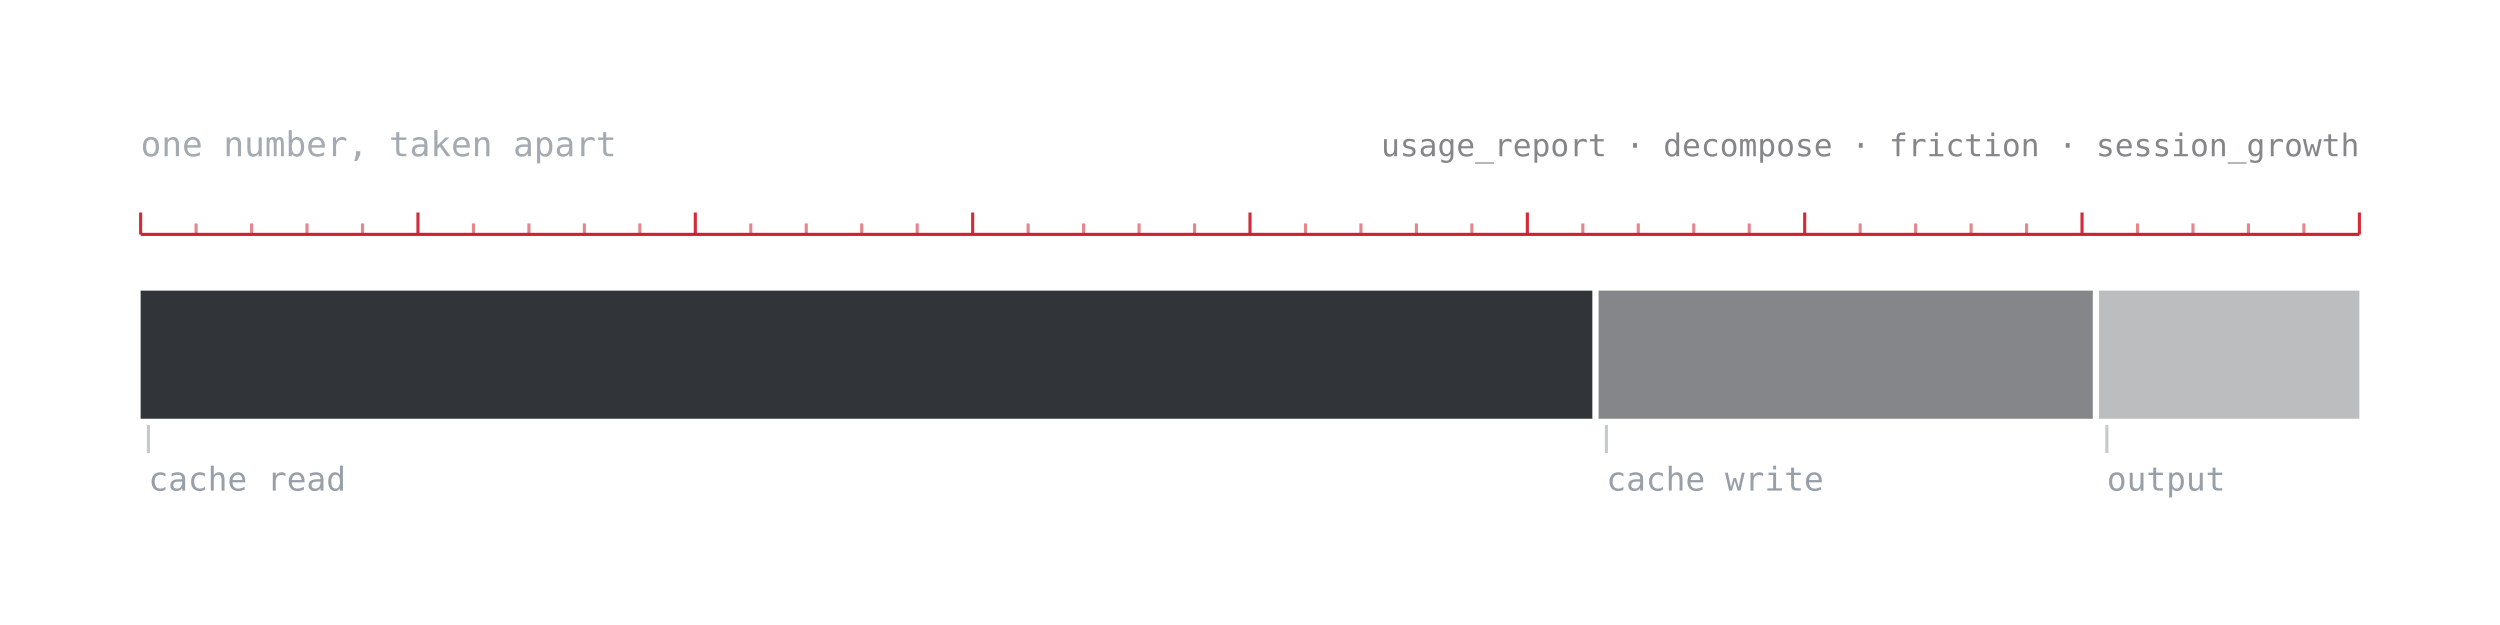
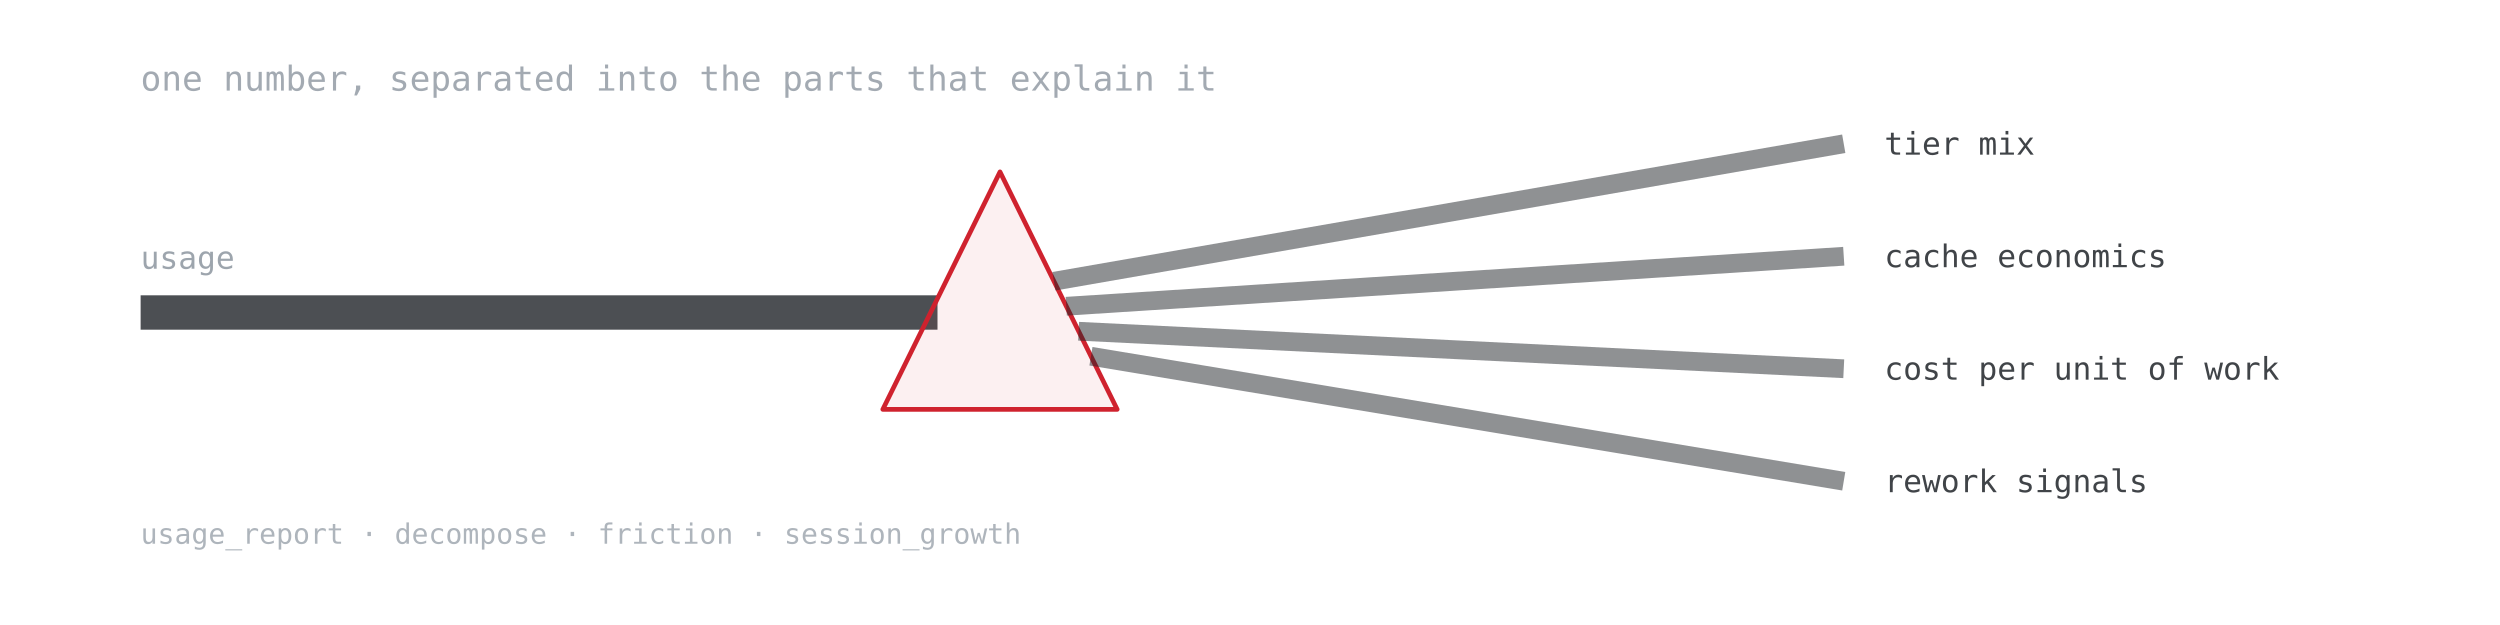
- <svg xmlns="http://www.w3.org/2000/svg" viewBox="0 0 1600 400" width="1600" height="400" fill="none" role="img" aria-label="A single cost figure divided into the components these scripts report: cache read, cache write and output, drawn beneath a measuring scale.">
-   <path d="M 90 150 L 1510 150" stroke="#cf222e" stroke-width="2" />
-   <path d="M 90.0 150 L 90.0 136" stroke="#cf222e" stroke-width="2" opacity="0.95" />
-   <path d="M 125.5 150 L 125.5 143" stroke="#cf222e" stroke-width="2" opacity="0.55" />
-   <path d="M 161.0 150 L 161.0 143" stroke="#cf222e" stroke-width="2" opacity="0.55" />
-   <path d="M 196.5 150 L 196.5 143" stroke="#cf222e" stroke-width="2" opacity="0.55" />
-   <path d="M 232.0 150 L 232.0 143" stroke="#cf222e" stroke-width="2" opacity="0.55" />
-   <path d="M 267.5 150 L 267.5 136" stroke="#cf222e" stroke-width="2" opacity="0.95" />
-   <path d="M 303.0 150 L 303.0 143" stroke="#cf222e" stroke-width="2" opacity="0.55" />
-   <path d="M 338.5 150 L 338.5 143" stroke="#cf222e" stroke-width="2" opacity="0.55" />
-   <path d="M 374.0 150 L 374.0 143" stroke="#cf222e" stroke-width="2" opacity="0.55" />
-   <path d="M 409.5 150 L 409.5 143" stroke="#cf222e" stroke-width="2" opacity="0.55" />
-   <path d="M 445.0 150 L 445.0 136" stroke="#cf222e" stroke-width="2" opacity="0.95" />
-   <path d="M 480.5 150 L 480.5 143" stroke="#cf222e" stroke-width="2" opacity="0.55" />
-   <path d="M 516.0 150 L 516.0 143" stroke="#cf222e" stroke-width="2" opacity="0.55" />
-   <path d="M 551.5 150 L 551.5 143" stroke="#cf222e" stroke-width="2" opacity="0.55" />
-   <path d="M 587.0 150 L 587.0 143" stroke="#cf222e" stroke-width="2" opacity="0.55" />
-   <path d="M 622.5 150 L 622.5 136" stroke="#cf222e" stroke-width="2" opacity="0.95" />
-   <path d="M 658.0 150 L 658.0 143" stroke="#cf222e" stroke-width="2" opacity="0.55" />
-   <path d="M 693.5 150 L 693.5 143" stroke="#cf222e" stroke-width="2" opacity="0.55" />
-   <path d="M 729.0 150 L 729.0 143" stroke="#cf222e" stroke-width="2" opacity="0.55" />
-   <path d="M 764.5 150 L 764.5 143" stroke="#cf222e" stroke-width="2" opacity="0.55" />
-   <path d="M 800.0 150 L 800.0 136" stroke="#cf222e" stroke-width="2" opacity="0.95" />
-   <path d="M 835.5 150 L 835.5 143" stroke="#cf222e" stroke-width="2" opacity="0.55" />
-   <path d="M 871.0 150 L 871.0 143" stroke="#cf222e" stroke-width="2" opacity="0.55" />
-   <path d="M 906.5 150 L 906.5 143" stroke="#cf222e" stroke-width="2" opacity="0.55" />
-   <path d="M 942.0 150 L 942.0 143" stroke="#cf222e" stroke-width="2" opacity="0.55" />
-   <path d="M 977.5 150 L 977.5 136" stroke="#cf222e" stroke-width="2" opacity="0.95" />
-   <path d="M 1013.0 150 L 1013.0 143" stroke="#cf222e" stroke-width="2" opacity="0.55" />
-   <path d="M 1048.5 150 L 1048.5 143" stroke="#cf222e" stroke-width="2" opacity="0.55" />
-   <path d="M 1084.0 150 L 1084.0 143" stroke="#cf222e" stroke-width="2" opacity="0.55" />
-   <path d="M 1119.5 150 L 1119.5 143" stroke="#cf222e" stroke-width="2" opacity="0.55" />
-   <path d="M 1155.0 150 L 1155.0 136" stroke="#cf222e" stroke-width="2" opacity="0.95" />
-   <path d="M 1190.5 150 L 1190.5 143" stroke="#cf222e" stroke-width="2" opacity="0.55" />
-   <path d="M 1226.0 150 L 1226.0 143" stroke="#cf222e" stroke-width="2" opacity="0.55" />
-   <path d="M 1261.5 150 L 1261.5 143" stroke="#cf222e" stroke-width="2" opacity="0.55" />
-   <path d="M 1297.0 150 L 1297.0 143" stroke="#cf222e" stroke-width="2" opacity="0.55" />
-   <path d="M 1332.5 150 L 1332.5 136" stroke="#cf222e" stroke-width="2" opacity="0.95" />
-   <path d="M 1368.0 150 L 1368.0 143" stroke="#cf222e" stroke-width="2" opacity="0.55" />
-   <path d="M 1403.5 150 L 1403.5 143" stroke="#cf222e" stroke-width="2" opacity="0.55" />
-   <path d="M 1439.0 150 L 1439.0 143" stroke="#cf222e" stroke-width="2" opacity="0.55" />
-   <path d="M 1474.5 150 L 1474.5 143" stroke="#cf222e" stroke-width="2" opacity="0.55" />
-   <path d="M 1510.0 150 L 1510.0 136" stroke="#cf222e" stroke-width="2" opacity="0.95" />
-   <rect x="90.0" y="186" width="929.1" height="82" fill="#1f2328" opacity="0.92" />
-   <rect x="1023.1" y="186" width="316.3" height="82" fill="#1f2328" opacity="0.55" />
-   <rect x="1343.4" y="186" width="166.6" height="82" fill="#1f2328" opacity="0.30" />
-   <path d="M 95.0 272 L 95.0 290" stroke="#8c959f" stroke-width="2" opacity="0.5" />
-   <text x="95.0" y="314.0" font-family="ui-monospace,SFMono-Regular,SF Mono,Menlo,Consolas,monospace" font-size="21" fill="#8c959f" opacity="0.90" text-anchor="start">cache read</text>
-   <path d="M 1028.1 272 L 1028.1 290" stroke="#8c959f" stroke-width="2" opacity="0.5" />
-   <text x="1028.1" y="314.0" font-family="ui-monospace,SFMono-Regular,SF Mono,Menlo,Consolas,monospace" font-size="21" fill="#8c959f" opacity="0.90" text-anchor="start">cache write</text>
-   <path d="M 1348.4 272 L 1348.4 290" stroke="#8c959f" stroke-width="2" opacity="0.5" />
-   <text x="1348.4" y="314.0" font-family="ui-monospace,SFMono-Regular,SF Mono,Menlo,Consolas,monospace" font-size="21" fill="#8c959f" opacity="0.90" text-anchor="start">output</text>
-   <text x="90.0" y="100.0" font-family="ui-monospace,SFMono-Regular,SF Mono,Menlo,Consolas,monospace" font-size="22" fill="#8c959f" opacity="0.80" text-anchor="start">one number, taken apart</text>
-   <text x="1510.0" y="100.0" font-family="ui-monospace,SFMono-Regular,SF Mono,Menlo,Consolas,monospace" font-size="20" fill="#1f2328" opacity="0.55" text-anchor="end">usage_report · decompose · friction · session_growth</text>
+ <svg xmlns="http://www.w3.org/2000/svg" viewBox="0 0 1600 400" width="1600" height="400" fill="none" role="img" aria-label="A single beam entering a prism and leaving as four equal bands, labelled tier mix, cache economics, cost per unit of work, and rework signals.">
+   <rect x="90" y="189" width="510" height="22" fill="#1f2328" opacity="0.8" />
+   <text x="90.0" y="172.0" font-family="ui-monospace,SFMono-Regular,SF Mono,Menlo,Consolas,monospace" font-size="20" fill="#8c959f" opacity="0.85" text-anchor="start">usage</text>
+   <path d="M 640 110 L 715.0 262 L 565.0 262 Z" stroke="#cf222e" stroke-width="3" fill="#cf222e" fill-opacity="0.07" stroke-linejoin="round" />
+   <path d="M 674.5 180.0 L 1180.0 92.0" stroke="#1f2328" stroke-width="12.0" opacity="0.50" />
+   <text x="1206.0" y="99.0" font-family="ui-monospace,SFMono-Regular,SF Mono,Menlo,Consolas,monospace" font-size="20" fill="#1f2328" opacity="0.85" text-anchor="start">tier mix</text>
+   <path d="M 682.4 196.0 L 1180.0 164.0" stroke="#1f2328" stroke-width="12.0" opacity="0.50" />
+   <text x="1206.0" y="171.0" font-family="ui-monospace,SFMono-Regular,SF Mono,Menlo,Consolas,monospace" font-size="20" fill="#1f2328" opacity="0.85" text-anchor="start">cache economics</text>
+   <path d="M 690.3 212.0 L 1180.0 236.0" stroke="#1f2328" stroke-width="12.0" opacity="0.50" />
+   <text x="1206.0" y="243.0" font-family="ui-monospace,SFMono-Regular,SF Mono,Menlo,Consolas,monospace" font-size="20" fill="#1f2328" opacity="0.85" text-anchor="start">cost per unit of work</text>
+   <path d="M 698.2 228.0 L 1180.0 308.0" stroke="#1f2328" stroke-width="12.0" opacity="0.50" />
+   <text x="1206.0" y="315.0" font-family="ui-monospace,SFMono-Regular,SF Mono,Menlo,Consolas,monospace" font-size="20" fill="#1f2328" opacity="0.85" text-anchor="start">rework signals</text>
+   <text x="90.0" y="58.0" font-family="ui-monospace,SFMono-Regular,SF Mono,Menlo,Consolas,monospace" font-size="22" fill="#8c959f" opacity="0.80" text-anchor="start">one number, separated into the parts that explain it</text>
+   <text x="90.0" y="348.0" font-family="ui-monospace,SFMono-Regular,SF Mono,Menlo,Consolas,monospace" font-size="18" fill="#8c959f" opacity="0.70" text-anchor="start">usage_report · decompose · friction · session_growth</text>
</svg>
